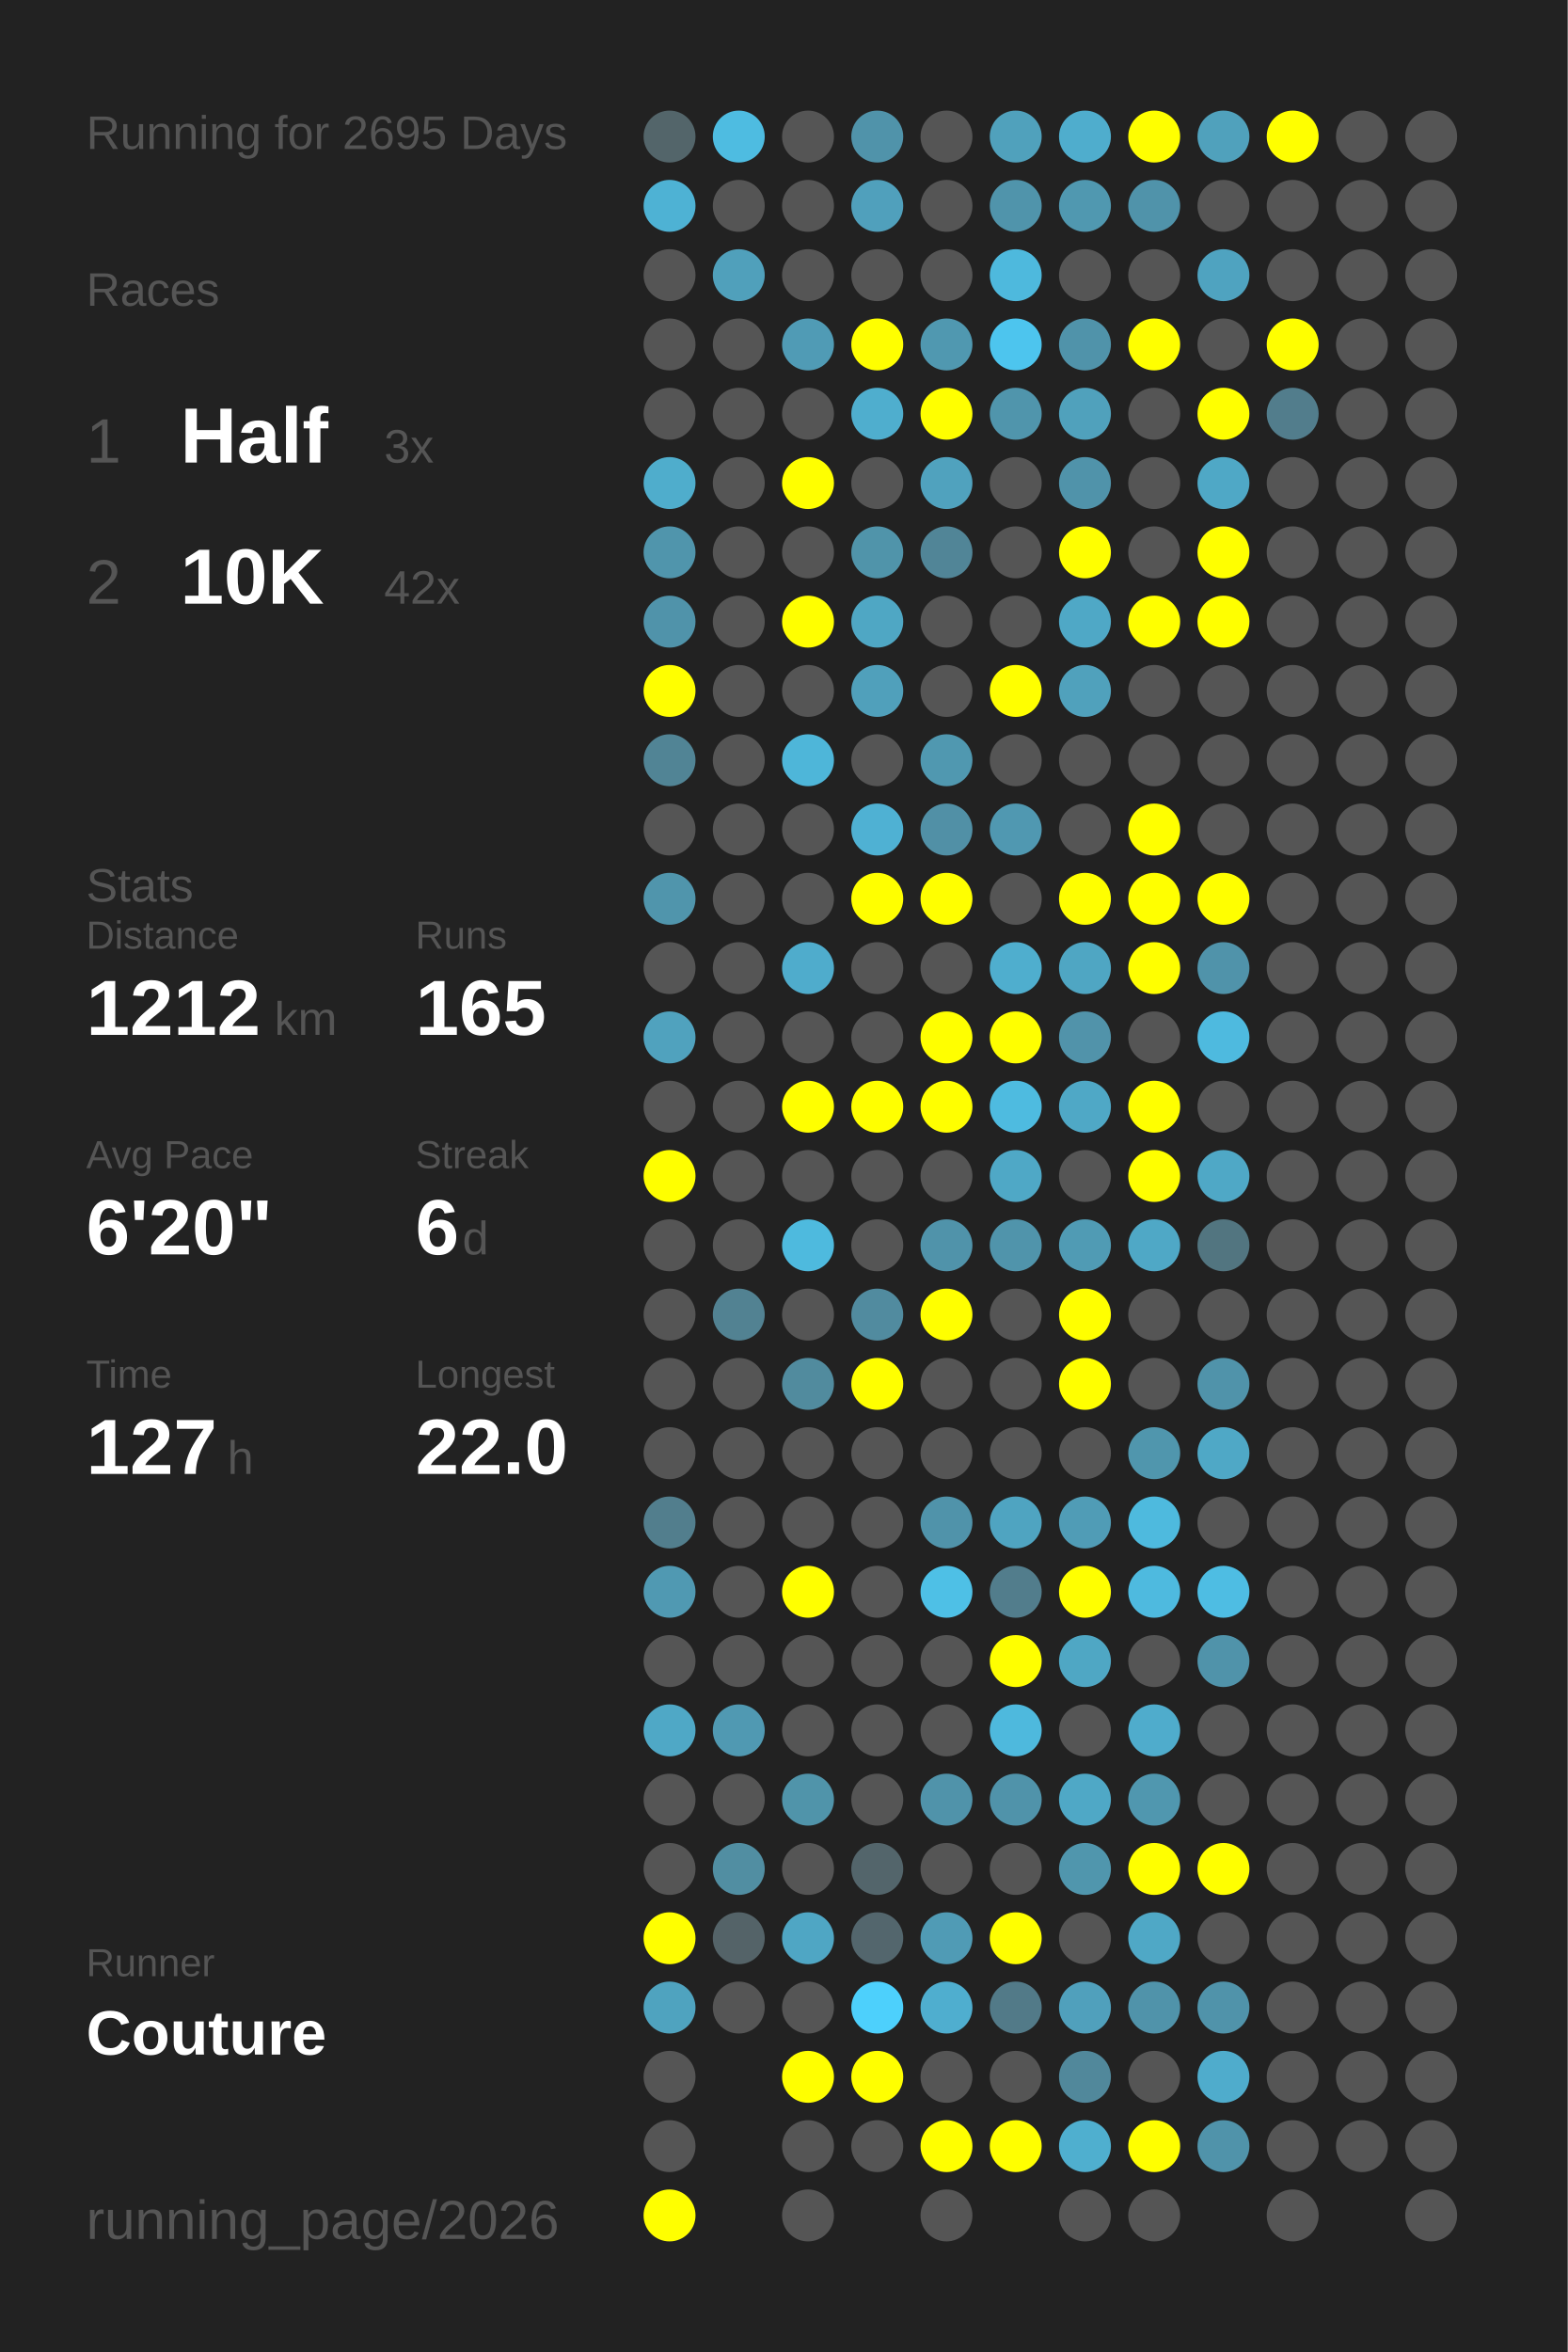
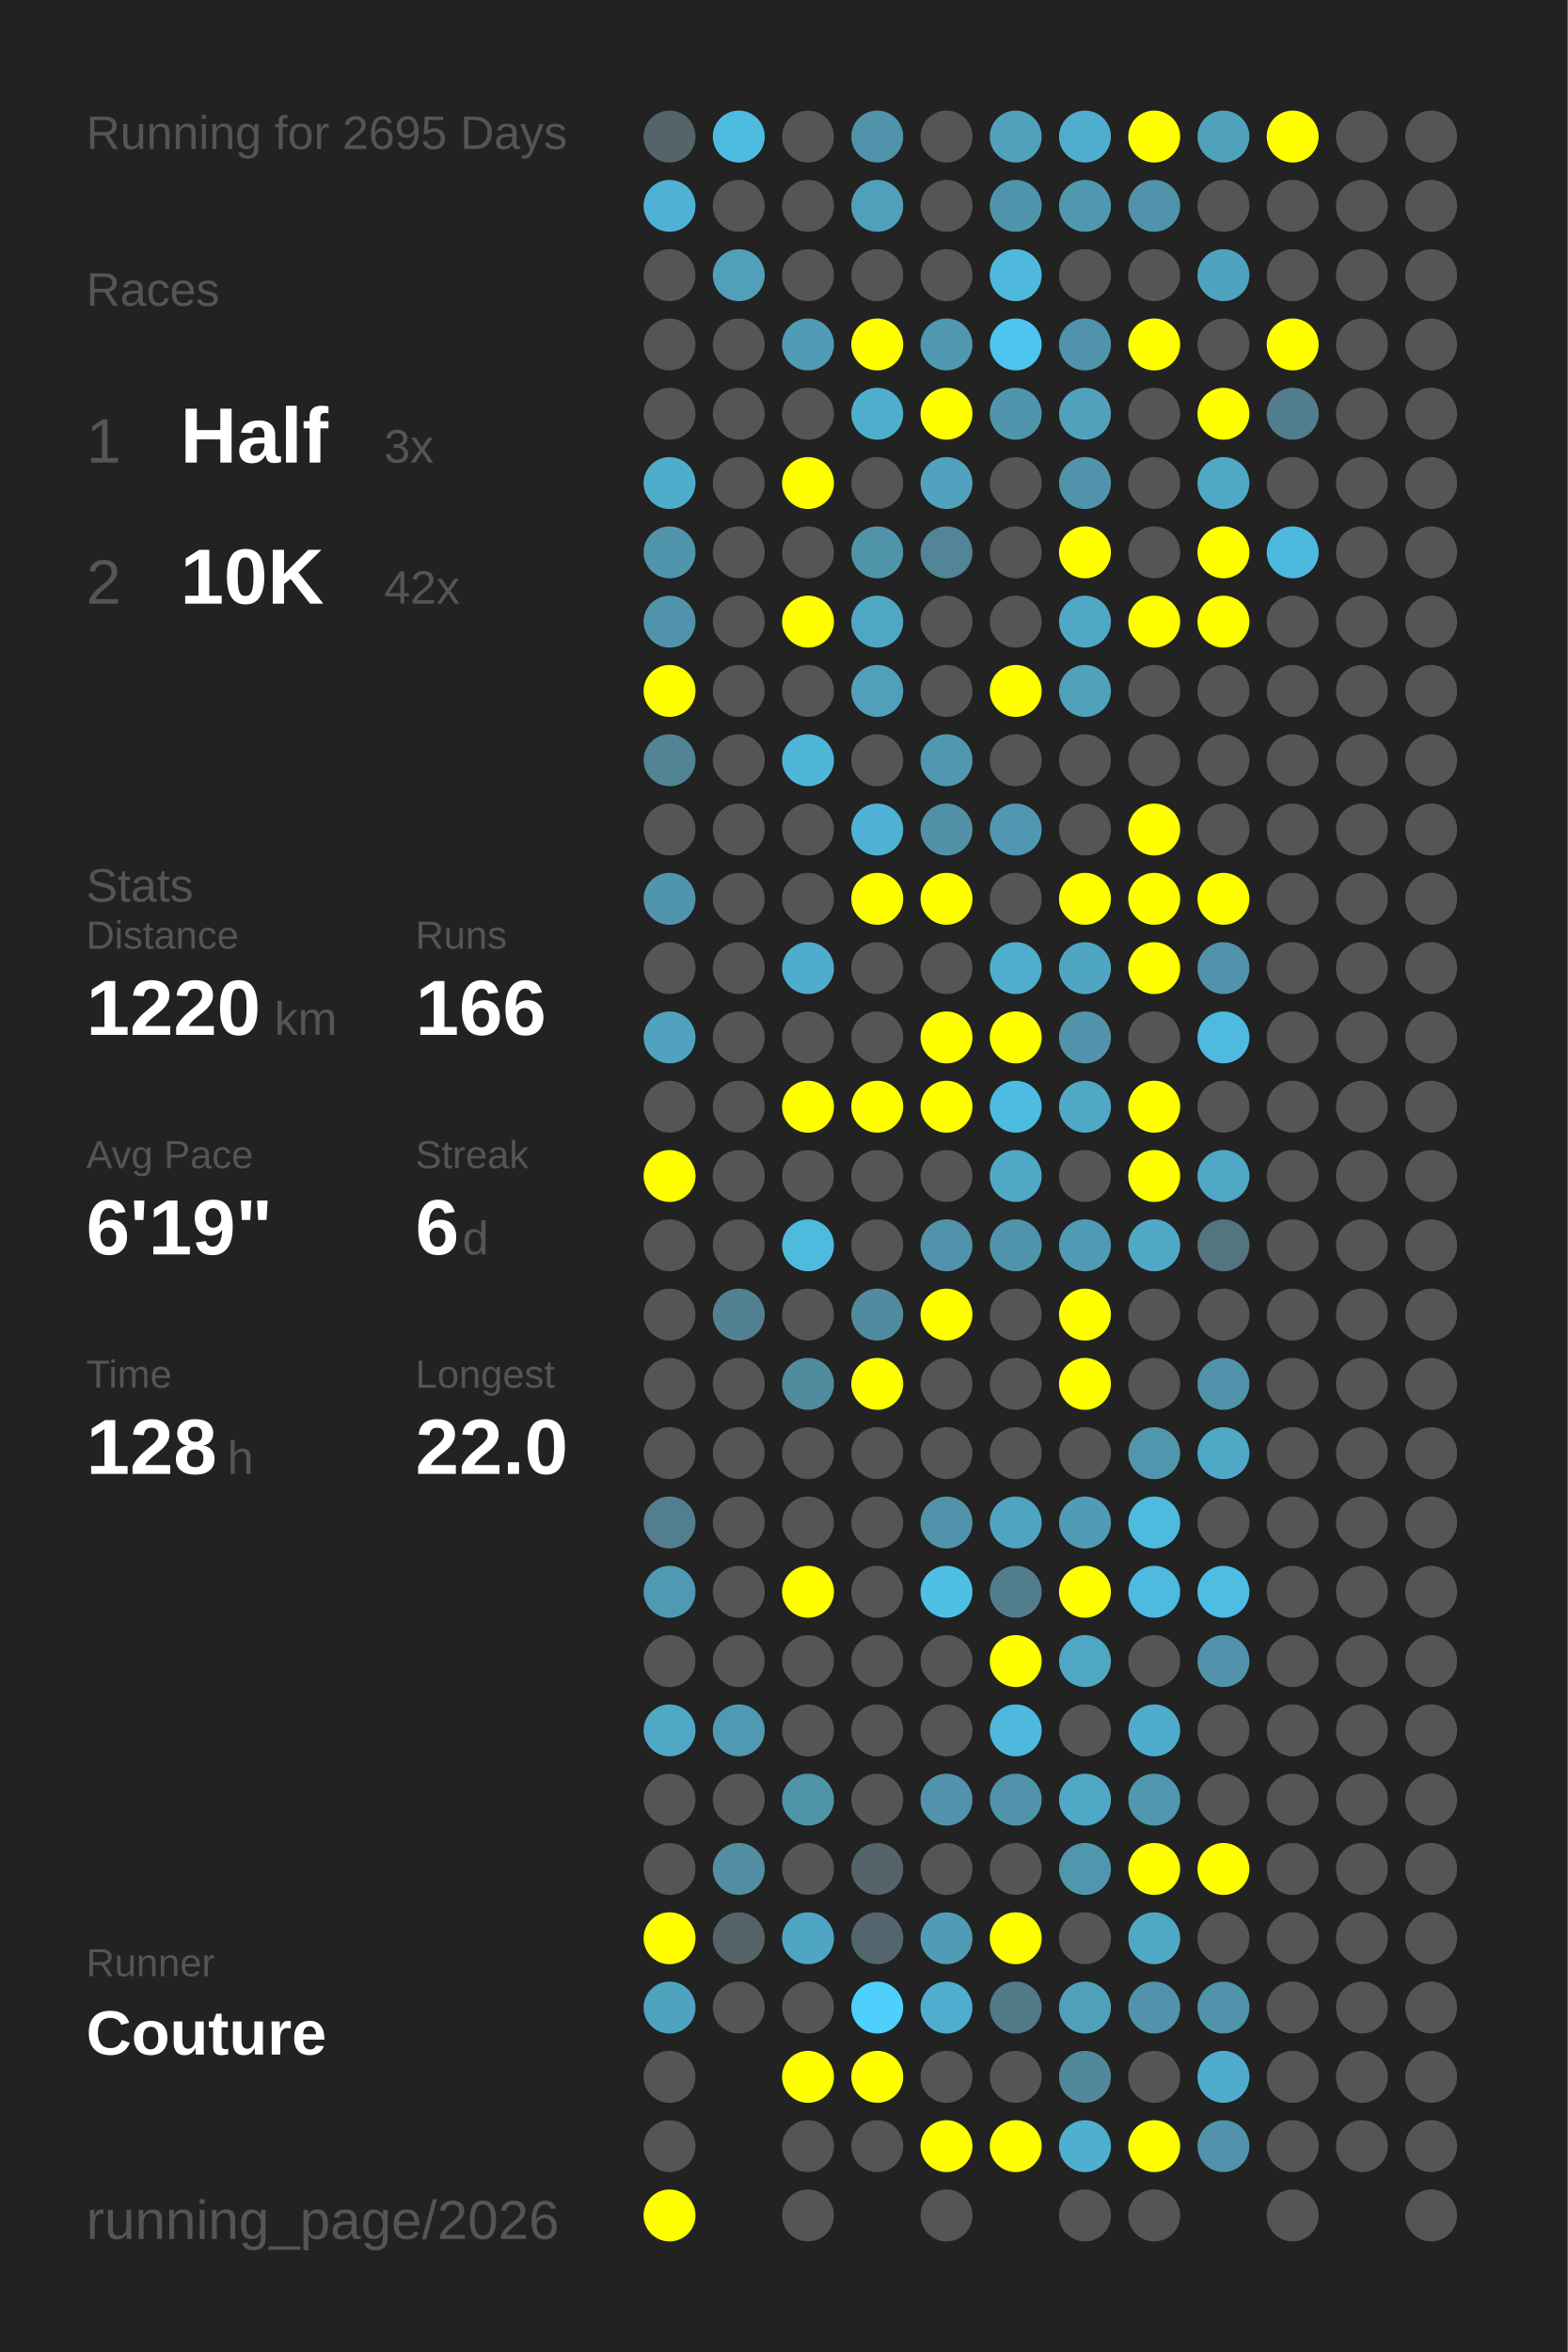
<svg xmlns="http://www.w3.org/2000/svg" baseProfile="full" height="300mm" version="1.1" viewBox="0,0,200,300" width="200mm">
  <defs />
  <rect fill="#222222" height="300" width="200" x="0" y="0" />
  <text fill="#555555" style="font-size:6px; font-family:Arial;" x="11" y="19">Running for 2695 Days</text>
  <text fill="#555555" style="font-size:6px; font-family:Arial;" x="11" y="39">Races</text>
  <text fill="#555555" style="font-size:8px; font-family:Arial;" x="11" y="59">1</text>
  <text fill="#FFFFFF" style="font-size:10px; font-family:Arial; font-weight:bold;" x="23" y="59">Half</text>
  <text fill="#555555" style="font-size:6px; font-family:Arial;" x="49" y="59">3x</text>
  <text fill="#555555" style="font-size:8px; font-family:Arial;" x="11" y="77">2</text>
  <text fill="#FFFFFF" style="font-size:10px; font-family:Arial; font-weight:bold;" x="23" y="77">10K</text>
  <text fill="#555555" style="font-size:6px; font-family:Arial;" x="49" y="77">42x</text>
  <text fill="#555555" style="font-size:6px; font-family:Arial;" x="11" y="115">Stats</text>
  <text fill="#555555" style="font-size:5px; font-family:Arial;" x="11" y="121">Distance</text>
-   <text fill="#FFFFFF" style="font-size:10px; font-family:Arial; font-weight:bold;" x="11" y="132">1212</text>
+   <text fill="#FFFFFF" style="font-size:10px; font-family:Arial; font-weight:bold;" x="11" y="132">1220</text>
  <text fill="#555555" style="font-size:6px; font-family:Arial;" x="35" y="132">km</text>
  <text fill="#555555" style="font-size:5px; font-family:Arial;" x="53" y="121">Runs</text>
-   <text fill="#FFFFFF" style="font-size:10px; font-family:Arial; font-weight:bold;" x="53" y="132">165</text>
+   <text fill="#FFFFFF" style="font-size:10px; font-family:Arial; font-weight:bold;" x="53" y="132">166</text>
  <text fill="#555555" style="font-size:5px; font-family:Arial;" x="11" y="149">Avg Pace</text>
-   <text fill="#FFFFFF" style="font-size:10px; font-family:Arial; font-weight:bold;" x="11" y="160">6'20"</text>
+   <text fill="#FFFFFF" style="font-size:10px; font-family:Arial; font-weight:bold;" x="11" y="160">6'19"</text>
  <text fill="#555555" style="font-size:5px; font-family:Arial;" x="53" y="149">Streak</text>
  <text fill="#FFFFFF" style="font-size:10px; font-family:Arial; font-weight:bold;" x="53" y="160">6</text>
  <text fill="#555555" style="font-size:6px; font-family:Arial;" x="59" y="160">d</text>
  <text fill="#555555" style="font-size:5px; font-family:Arial;" x="11" y="177">Time</text>
-   <text fill="#FFFFFF" style="font-size:10px; font-family:Arial; font-weight:bold;" x="11" y="188">127</text>
+   <text fill="#FFFFFF" style="font-size:10px; font-family:Arial; font-weight:bold;" x="11" y="188">128</text>
  <text fill="#555555" style="font-size:6px; font-family:Arial;" x="29" y="188">h</text>
  <text fill="#555555" style="font-size:5px; font-family:Arial;" x="53" y="177">Longest</text>
  <text fill="#FFFFFF" style="font-size:10px; font-family:Arial; font-weight:bold;" x="53" y="188">22.0</text>
  <text fill="#555555" style="font-size:5px; font-family:Arial;" x="11" y="252.065">Runner</text>
  <text fill="#FFFFFF" style="font-size:8px; font-family:Arial; font-weight:bold;" x="11" y="262.065">Couture</text>
  <text fill="#555555" style="font-size:7px; font-family:Arial;" x="11" y="285.581">running_page/2026</text>
  <circle cx="85.417" cy="17.419" fill="#53656a" r="3.312" />
  <circle cx="85.417" cy="26.258" fill="#4eb2d4" r="3.312" />
  <circle cx="85.417" cy="35.097" fill="#555555" r="3.312" />
  <circle cx="85.417" cy="43.935" fill="#555555" r="3.312" />
  <circle cx="85.417" cy="52.774" fill="#555555" r="3.312" />
  <circle cx="85.417" cy="61.613" fill="#4fadcc" r="3.312" />
  <circle cx="85.417" cy="70.452" fill="#5095ac" r="3.312" />
  <circle cx="85.417" cy="79.29" fill="#5093aa" r="3.312" />
  <circle cx="85.417" cy="88.129" fill="#FFFF00" r="3.312" />
  <circle cx="85.417" cy="96.968" fill="#518495" r="3.312" />
  <circle cx="85.417" cy="105.806" fill="#555555" r="3.312" />
  <circle cx="85.417" cy="114.645" fill="#5095ac" r="3.312" />
  <circle cx="85.417" cy="123.484" fill="#555555" r="3.312" />
  <circle cx="85.417" cy="132.323" fill="#50a2be" r="3.312" />
  <circle cx="85.417" cy="141.161" fill="#555555" r="3.312" />
  <circle cx="85.417" cy="150" fill="#FFFF00" r="3.312" />
  <circle cx="85.417" cy="158.839" fill="#555555" r="3.312" />
  <circle cx="85.417" cy="167.677" fill="#555555" r="3.312" />
  <circle cx="85.417" cy="176.516" fill="#555555" r="3.312" />
  <circle cx="85.417" cy="185.355" fill="#555555" r="3.312" />
  <circle cx="85.417" cy="194.194" fill="#527e8d" r="3.312" />
  <circle cx="85.417" cy="203.032" fill="#5099b2" r="3.312" />
  <circle cx="85.417" cy="211.871" fill="#555555" r="3.312" />
  <circle cx="85.417" cy="220.71" fill="#4fa8c6" r="3.312" />
  <circle cx="85.417" cy="229.548" fill="#555555" r="3.312" />
  <circle cx="85.417" cy="238.387" fill="#555555" r="3.312" />
  <circle cx="85.417" cy="247.226" fill="#FFFF00" r="3.312" />
  <circle cx="85.417" cy="256.065" fill="#4fa3bf" r="3.312" />
  <circle cx="85.417" cy="264.903" fill="#555555" r="3.312" />
  <circle cx="85.417" cy="273.742" fill="#555555" r="3.312" />
  <circle cx="85.417" cy="282.581" fill="#FFFF00" r="3.312" />
  <circle cx="94.25" cy="17.419" fill="#4ebce1" r="3.312" />
  <circle cx="94.25" cy="26.258" fill="#555555" r="3.312" />
  <circle cx="94.25" cy="35.097" fill="#50a0bb" r="3.312" />
  <circle cx="94.25" cy="43.935" fill="#555555" r="3.312" />
  <circle cx="94.25" cy="52.774" fill="#555555" r="3.312" />
  <circle cx="94.25" cy="61.613" fill="#555555" r="3.312" />
  <circle cx="94.25" cy="70.452" fill="#555555" r="3.312" />
  <circle cx="94.25" cy="79.29" fill="#555555" r="3.312" />
  <circle cx="94.25" cy="88.129" fill="#555555" r="3.312" />
  <circle cx="94.25" cy="96.968" fill="#555555" r="3.312" />
  <circle cx="94.25" cy="105.806" fill="#555555" r="3.312" />
  <circle cx="94.25" cy="114.645" fill="#555555" r="3.312" />
  <circle cx="94.25" cy="123.484" fill="#555555" r="3.312" />
  <circle cx="94.25" cy="132.323" fill="#555555" r="3.312" />
  <circle cx="94.25" cy="141.161" fill="#555555" r="3.312" />
  <circle cx="94.25" cy="150" fill="#555555" r="3.312" />
  <circle cx="94.25" cy="158.839" fill="#555555" r="3.312" />
  <circle cx="94.25" cy="167.677" fill="#528292" r="3.312" />
  <circle cx="94.25" cy="176.516" fill="#555555" r="3.312" />
  <circle cx="94.25" cy="185.355" fill="#555555" r="3.312" />
  <circle cx="94.25" cy="194.194" fill="#555555" r="3.312" />
  <circle cx="94.25" cy="203.032" fill="#555555" r="3.312" />
  <circle cx="94.25" cy="211.871" fill="#555555" r="3.312" />
  <circle cx="94.25" cy="220.71" fill="#5099b2" r="3.312" />
  <circle cx="94.25" cy="229.548" fill="#555555" r="3.312" />
  <circle cx="94.25" cy="238.387" fill="#518ea2" r="3.312" />
  <circle cx="94.25" cy="247.226" fill="#546368" r="3.312" />
  <circle cx="94.25" cy="256.065" fill="#555555" r="3.312" />
  <circle cx="103.083" cy="17.419" fill="#555555" r="3.312" />
  <circle cx="103.083" cy="26.258" fill="#555555" r="3.312" />
  <circle cx="103.083" cy="35.097" fill="#555555" r="3.312" />
  <circle cx="103.083" cy="43.935" fill="#509bb5" r="3.312" />
  <circle cx="103.083" cy="52.774" fill="#555555" r="3.312" />
  <circle cx="103.083" cy="61.613" fill="#FFFF00" r="3.312" />
  <circle cx="103.083" cy="70.452" fill="#555555" r="3.312" />
  <circle cx="103.083" cy="79.29" fill="#FFFF00" r="3.312" />
  <circle cx="103.083" cy="88.129" fill="#555555" r="3.312" />
  <circle cx="103.083" cy="96.968" fill="#4eb6d9" r="3.312" />
  <circle cx="103.083" cy="105.806" fill="#555555" r="3.312" />
  <circle cx="103.083" cy="114.645" fill="#555555" r="3.312" />
  <circle cx="103.083" cy="123.484" fill="#4faccc" r="3.312" />
  <circle cx="103.083" cy="132.323" fill="#555555" r="3.312" />
  <circle cx="103.083" cy="141.161" fill="#FFFF00" r="3.312" />
  <circle cx="103.083" cy="150" fill="#555555" r="3.312" />
  <circle cx="103.083" cy="158.839" fill="#4ebade" r="3.312" />
  <circle cx="103.083" cy="167.677" fill="#555555" r="3.312" />
  <circle cx="103.083" cy="176.516" fill="#518b9e" r="3.312" />
  <circle cx="103.083" cy="185.355" fill="#555555" r="3.312" />
  <circle cx="103.083" cy="194.194" fill="#555555" r="3.312" />
  <circle cx="103.083" cy="203.032" fill="#FFFF00" r="3.312" />
  <circle cx="103.083" cy="211.871" fill="#555555" r="3.312" />
  <circle cx="103.083" cy="220.71" fill="#555555" r="3.312" />
  <circle cx="103.083" cy="229.548" fill="#5094aa" r="3.312" />
  <circle cx="103.083" cy="238.387" fill="#555555" r="3.312" />
  <circle cx="103.083" cy="247.226" fill="#4fa6c4" r="3.312" />
  <circle cx="103.083" cy="256.065" fill="#555555" r="3.312" />
  <circle cx="103.083" cy="264.903" fill="#FFFF00" r="3.312" />
  <circle cx="103.083" cy="273.742" fill="#555555" r="3.312" />
  <circle cx="103.083" cy="282.581" fill="#555555" r="3.312" />
  <circle cx="111.917" cy="17.419" fill="#5093aa" r="3.312" />
  <circle cx="111.917" cy="26.258" fill="#50a0bc" r="3.312" />
  <circle cx="111.917" cy="35.097" fill="#555555" r="3.312" />
  <circle cx="111.917" cy="43.935" fill="#FFFF00" r="3.312" />
  <circle cx="111.917" cy="52.774" fill="#4faece" r="3.312" />
  <circle cx="111.917" cy="61.613" fill="#555555" r="3.312" />
  <circle cx="111.917" cy="70.452" fill="#5094aa" r="3.312" />
  <circle cx="111.917" cy="79.29" fill="#4fa7c4" r="3.312" />
  <circle cx="111.917" cy="88.129" fill="#50a0bb" r="3.312" />
  <circle cx="111.917" cy="96.968" fill="#555555" r="3.312" />
  <circle cx="111.917" cy="105.806" fill="#4fb1d3" r="3.312" />
  <circle cx="111.917" cy="114.645" fill="#FFFF00" r="3.312" />
  <circle cx="111.917" cy="123.484" fill="#555555" r="3.312" />
  <circle cx="111.917" cy="132.323" fill="#555555" r="3.312" />
  <circle cx="111.917" cy="141.161" fill="#FFFF00" r="3.312" />
  <circle cx="111.917" cy="150" fill="#555555" r="3.312" />
  <circle cx="111.917" cy="158.839" fill="#555555" r="3.312" />
  <circle cx="111.917" cy="167.677" fill="#518b9f" r="3.312" />
  <circle cx="111.917" cy="176.516" fill="#FFFF00" r="3.312" />
  <circle cx="111.917" cy="185.355" fill="#555555" r="3.312" />
  <circle cx="111.917" cy="194.194" fill="#555555" r="3.312" />
  <circle cx="111.917" cy="203.032" fill="#555555" r="3.312" />
  <circle cx="111.917" cy="211.871" fill="#555555" r="3.312" />
  <circle cx="111.917" cy="220.71" fill="#555555" r="3.312" />
  <circle cx="111.917" cy="229.548" fill="#555555" r="3.312" />
  <circle cx="111.917" cy="238.387" fill="#53656b" r="3.312" />
  <circle cx="111.917" cy="247.226" fill="#53666d" r="3.312" />
  <circle cx="111.917" cy="256.065" fill="#4dd0fc" r="3.312" />
  <circle cx="111.917" cy="264.903" fill="#FFFF00" r="3.312" />
  <circle cx="111.917" cy="273.742" fill="#555555" r="3.312" />
  <circle cx="120.75" cy="17.419" fill="#555555" r="3.312" />
  <circle cx="120.75" cy="26.258" fill="#555555" r="3.312" />
  <circle cx="120.75" cy="35.097" fill="#555555" r="3.312" />
  <circle cx="120.75" cy="43.935" fill="#5098b0" r="3.312" />
  <circle cx="120.75" cy="52.774" fill="#FFFF00" r="3.312" />
  <circle cx="120.75" cy="61.613" fill="#50a2be" r="3.312" />
  <circle cx="120.75" cy="70.452" fill="#518597" r="3.312" />
  <circle cx="120.75" cy="79.29" fill="#555555" r="3.312" />
  <circle cx="120.75" cy="88.129" fill="#555555" r="3.312" />
  <circle cx="120.75" cy="96.968" fill="#5098b0" r="3.312" />
  <circle cx="120.75" cy="105.806" fill="#5190a6" r="3.312" />
  <circle cx="120.75" cy="114.645" fill="#FFFF00" r="3.312" />
  <circle cx="120.75" cy="123.484" fill="#555555" r="3.312" />
  <circle cx="120.75" cy="132.323" fill="#FFFF00" r="3.312" />
  <circle cx="120.75" cy="141.161" fill="#FFFF00" r="3.312" />
  <circle cx="120.75" cy="150" fill="#555555" r="3.312" />
  <circle cx="120.75" cy="158.839" fill="#5093aa" r="3.312" />
  <circle cx="120.75" cy="167.677" fill="#FFFF00" r="3.312" />
  <circle cx="120.75" cy="176.516" fill="#555555" r="3.312" />
  <circle cx="120.75" cy="185.355" fill="#555555" r="3.312" />
  <circle cx="120.75" cy="194.194" fill="#5093aa" r="3.312" />
  <circle cx="120.75" cy="203.032" fill="#4ec0e6" r="3.312" />
  <circle cx="120.75" cy="211.871" fill="#555555" r="3.312" />
  <circle cx="120.75" cy="220.71" fill="#555555" r="3.312" />
  <circle cx="120.75" cy="229.548" fill="#5093aa" r="3.312" />
  <circle cx="120.75" cy="238.387" fill="#555555" r="3.312" />
  <circle cx="120.75" cy="247.226" fill="#509bb5" r="3.312" />
  <circle cx="120.75" cy="256.065" fill="#4faecf" r="3.312" />
  <circle cx="120.75" cy="264.903" fill="#555555" r="3.312" />
  <circle cx="120.75" cy="273.742" fill="#FFFF00" r="3.312" />
  <circle cx="120.75" cy="282.581" fill="#555555" r="3.312" />
  <circle cx="129.583" cy="17.419" fill="#50a1bc" r="3.312" />
  <circle cx="129.583" cy="26.258" fill="#5094ab" r="3.312" />
  <circle cx="129.583" cy="35.097" fill="#4eb9dd" r="3.312" />
  <circle cx="129.583" cy="43.935" fill="#4dc5ee" r="3.312" />
  <circle cx="129.583" cy="52.774" fill="#5095ac" r="3.312" />
  <circle cx="129.583" cy="61.613" fill="#555555" r="3.312" />
  <circle cx="129.583" cy="70.452" fill="#555555" r="3.312" />
  <circle cx="129.583" cy="79.29" fill="#555555" r="3.312" />
  <circle cx="129.583" cy="88.129" fill="#FFFF00" r="3.312" />
  <circle cx="129.583" cy="96.968" fill="#555555" r="3.312" />
  <circle cx="129.583" cy="105.806" fill="#5098b1" r="3.312" />
  <circle cx="129.583" cy="114.645" fill="#555555" r="3.312" />
  <circle cx="129.583" cy="123.484" fill="#4faece" r="3.312" />
  <circle cx="129.583" cy="132.323" fill="#FFFF00" r="3.312" />
  <circle cx="129.583" cy="141.161" fill="#4ebbe0" r="3.312" />
  <circle cx="129.583" cy="150" fill="#4fa8c6" r="3.312" />
  <circle cx="129.583" cy="158.839" fill="#5094ab" r="3.312" />
  <circle cx="129.583" cy="167.677" fill="#555555" r="3.312" />
  <circle cx="129.583" cy="176.516" fill="#555555" r="3.312" />
  <circle cx="129.583" cy="185.355" fill="#555555" r="3.312" />
  <circle cx="129.583" cy="194.194" fill="#4fa4c1" r="3.312" />
  <circle cx="129.583" cy="203.032" fill="#527d8c" r="3.312" />
  <circle cx="129.583" cy="211.871" fill="#FFFF00" r="3.312" />
  <circle cx="129.583" cy="220.71" fill="#4eb9dd" r="3.312" />
  <circle cx="129.583" cy="229.548" fill="#5093aa" r="3.312" />
  <circle cx="129.583" cy="238.387" fill="#555555" r="3.312" />
  <circle cx="129.583" cy="247.226" fill="#FFFF00" r="3.312" />
  <circle cx="129.583" cy="256.065" fill="#527a88" r="3.312" />
  <circle cx="129.583" cy="264.903" fill="#555555" r="3.312" />
  <circle cx="129.583" cy="273.742" fill="#FFFF00" r="3.312" />
  <circle cx="138.417" cy="17.419" fill="#4fadcd" r="3.312" />
  <circle cx="138.417" cy="26.258" fill="#5098b0" r="3.312" />
  <circle cx="138.417" cy="35.097" fill="#555555" r="3.312" />
  <circle cx="138.417" cy="43.935" fill="#5093aa" r="3.312" />
  <circle cx="138.417" cy="52.774" fill="#50a1bc" r="3.312" />
  <circle cx="138.417" cy="61.613" fill="#5093aa" r="3.312" />
  <circle cx="138.417" cy="70.452" fill="#FFFF00" r="3.312" />
  <circle cx="138.417" cy="79.29" fill="#4fa8c6" r="3.312" />
  <circle cx="138.417" cy="88.129" fill="#50a1bc" r="3.312" />
  <circle cx="138.417" cy="96.968" fill="#555555" r="3.312" />
  <circle cx="138.417" cy="105.806" fill="#555555" r="3.312" />
  <circle cx="138.417" cy="114.645" fill="#FFFF00" r="3.312" />
  <circle cx="138.417" cy="123.484" fill="#4fa6c3" r="3.312" />
  <circle cx="138.417" cy="132.323" fill="#5193aa" r="3.312" />
  <circle cx="138.417" cy="141.161" fill="#4fa8c6" r="3.312" />
  <circle cx="138.417" cy="150" fill="#555555" r="3.312" />
  <circle cx="138.417" cy="158.839" fill="#509bb4" r="3.312" />
  <circle cx="138.417" cy="167.677" fill="#FFFF00" r="3.312" />
  <circle cx="138.417" cy="176.516" fill="#FFFF00" r="3.312" />
  <circle cx="138.417" cy="185.355" fill="#555555" r="3.312" />
  <circle cx="138.417" cy="194.194" fill="#509cb6" r="3.312" />
  <circle cx="138.417" cy="203.032" fill="#FFFF00" r="3.312" />
  <circle cx="138.417" cy="211.871" fill="#4fa7c4" r="3.312" />
  <circle cx="138.417" cy="220.71" fill="#555555" r="3.312" />
  <circle cx="138.417" cy="229.548" fill="#4fa8c6" r="3.312" />
  <circle cx="138.417" cy="238.387" fill="#5096ad" r="3.312" />
  <circle cx="138.417" cy="247.226" fill="#555555" r="3.312" />
  <circle cx="138.417" cy="256.065" fill="#50a0bc" r="3.312" />
  <circle cx="138.417" cy="264.903" fill="#51889b" r="3.312" />
  <circle cx="138.417" cy="273.742" fill="#4fafcf" r="3.312" />
  <circle cx="138.417" cy="282.581" fill="#555555" r="3.312" />
  <circle cx="147.25" cy="17.419" fill="#FFFF00" r="3.312" />
  <circle cx="147.25" cy="26.258" fill="#5093aa" r="3.312" />
  <circle cx="147.25" cy="35.097" fill="#555555" r="3.312" />
  <circle cx="147.25" cy="43.935" fill="#FFFF00" r="3.312" />
  <circle cx="147.25" cy="52.774" fill="#555555" r="3.312" />
  <circle cx="147.25" cy="61.613" fill="#555555" r="3.312" />
  <circle cx="147.25" cy="70.452" fill="#555555" r="3.312" />
  <circle cx="147.25" cy="79.29" fill="#FFFF00" r="3.312" />
  <circle cx="147.25" cy="88.129" fill="#555555" r="3.312" />
  <circle cx="147.25" cy="96.968" fill="#555555" r="3.312" />
  <circle cx="147.25" cy="105.806" fill="#FFFF00" r="3.312" />
  <circle cx="147.25" cy="114.645" fill="#FFFF00" r="3.312" />
  <circle cx="147.25" cy="123.484" fill="#FFFF00" r="3.312" />
  <circle cx="147.25" cy="132.323" fill="#555555" r="3.312" />
  <circle cx="147.25" cy="141.161" fill="#FFFF00" r="3.312" />
  <circle cx="147.25" cy="150" fill="#FFFF00" r="3.312" />
  <circle cx="147.25" cy="158.839" fill="#4fa8c6" r="3.312" />
  <circle cx="147.25" cy="167.677" fill="#555555" r="3.312" />
  <circle cx="147.25" cy="176.516" fill="#555555" r="3.312" />
  <circle cx="147.25" cy="185.355" fill="#5096ad" r="3.312" />
  <circle cx="147.25" cy="194.194" fill="#4ebade" r="3.312" />
  <circle cx="147.25" cy="203.032" fill="#4ebadf" r="3.312" />
  <circle cx="147.25" cy="211.871" fill="#555555" r="3.312" />
  <circle cx="147.25" cy="220.71" fill="#4faccc" r="3.312" />
  <circle cx="147.25" cy="229.548" fill="#5097af" r="3.312" />
  <circle cx="147.25" cy="238.387" fill="#FFFF00" r="3.312" />
  <circle cx="147.25" cy="247.226" fill="#4fa8c6" r="3.312" />
  <circle cx="147.25" cy="256.065" fill="#5093aa" r="3.312" />
  <circle cx="147.25" cy="264.903" fill="#555555" r="3.312" />
  <circle cx="147.25" cy="273.742" fill="#FFFF00" r="3.312" />
  <circle cx="147.25" cy="282.581" fill="#555555" r="3.312" />
  <circle cx="156.083" cy="17.419" fill="#50a1bc" r="3.312" />
  <circle cx="156.083" cy="26.258" fill="#555555" r="3.312" />
  <circle cx="156.083" cy="35.097" fill="#4fa3c0" r="3.312" />
  <circle cx="156.083" cy="43.935" fill="#555555" r="3.312" />
  <circle cx="156.083" cy="52.774" fill="#FFFF00" r="3.312" />
  <circle cx="156.083" cy="61.613" fill="#4fa8c6" r="3.312" />
  <circle cx="156.083" cy="70.452" fill="#FFFF00" r="3.312" />
  <circle cx="156.083" cy="79.29" fill="#FFFF00" r="3.312" />
  <circle cx="156.083" cy="88.129" fill="#555555" r="3.312" />
  <circle cx="156.083" cy="96.968" fill="#555555" r="3.312" />
  <circle cx="156.083" cy="105.806" fill="#555555" r="3.312" />
  <circle cx="156.083" cy="114.645" fill="#FFFF00" r="3.312" />
  <circle cx="156.083" cy="123.484" fill="#5093aa" r="3.312" />
  <circle cx="156.083" cy="132.323" fill="#4ebadf" r="3.312" />
  <circle cx="156.083" cy="141.161" fill="#555555" r="3.312" />
  <circle cx="156.083" cy="150" fill="#4fa8c6" r="3.312" />
  <circle cx="156.083" cy="158.839" fill="#527580" r="3.312" />
  <circle cx="156.083" cy="167.677" fill="#555555" r="3.312" />
  <circle cx="156.083" cy="176.516" fill="#5093aa" r="3.312" />
  <circle cx="156.083" cy="185.355" fill="#4fa8c6" r="3.312" />
  <circle cx="156.083" cy="194.194" fill="#555555" r="3.312" />
  <circle cx="156.083" cy="203.032" fill="#4ebde3" r="3.312" />
  <circle cx="156.083" cy="211.871" fill="#5093aa" r="3.312" />
  <circle cx="156.083" cy="220.71" fill="#555555" r="3.312" />
  <circle cx="156.083" cy="229.548" fill="#555555" r="3.312" />
  <circle cx="156.083" cy="238.387" fill="#FFFF00" r="3.312" />
  <circle cx="156.083" cy="247.226" fill="#555555" r="3.312" />
  <circle cx="156.083" cy="256.065" fill="#5093aa" r="3.312" />
  <circle cx="156.083" cy="264.903" fill="#4faccc" r="3.312" />
  <circle cx="156.083" cy="273.742" fill="#5093aa" r="3.312" />
  <circle cx="164.917" cy="17.419" fill="#FFFF00" r="3.312" />
  <circle cx="164.917" cy="26.258" fill="#555555" r="3.312" />
  <circle cx="164.917" cy="35.097" fill="#555555" r="3.312" />
  <circle cx="164.917" cy="43.935" fill="#FFFF00" r="3.312" />
  <circle cx="164.917" cy="52.774" fill="#527d8c" r="3.312" />
  <circle cx="164.917" cy="61.613" fill="#555555" r="3.312" />
-   <circle cx="164.917" cy="70.452" fill="#555555" r="3.312" />
+   <circle cx="164.917" cy="70.452" fill="#4eb9de" r="3.312" />
  <circle cx="164.917" cy="79.29" fill="#555555" r="3.312" />
  <circle cx="164.917" cy="88.129" fill="#555555" r="3.312" />
  <circle cx="164.917" cy="96.968" fill="#555555" r="3.312" />
  <circle cx="164.917" cy="105.806" fill="#555555" r="3.312" />
  <circle cx="164.917" cy="114.645" fill="#555555" r="3.312" />
  <circle cx="164.917" cy="123.484" fill="#555555" r="3.312" />
  <circle cx="164.917" cy="132.323" fill="#555555" r="3.312" />
  <circle cx="164.917" cy="141.161" fill="#555555" r="3.312" />
  <circle cx="164.917" cy="150" fill="#555555" r="3.312" />
  <circle cx="164.917" cy="158.839" fill="#555555" r="3.312" />
  <circle cx="164.917" cy="167.677" fill="#555555" r="3.312" />
  <circle cx="164.917" cy="176.516" fill="#555555" r="3.312" />
  <circle cx="164.917" cy="185.355" fill="#555555" r="3.312" />
  <circle cx="164.917" cy="194.194" fill="#555555" r="3.312" />
  <circle cx="164.917" cy="203.032" fill="#555555" r="3.312" />
  <circle cx="164.917" cy="211.871" fill="#555555" r="3.312" />
  <circle cx="164.917" cy="220.71" fill="#555555" r="3.312" />
  <circle cx="164.917" cy="229.548" fill="#555555" r="3.312" />
  <circle cx="164.917" cy="238.387" fill="#555555" r="3.312" />
  <circle cx="164.917" cy="247.226" fill="#555555" r="3.312" />
  <circle cx="164.917" cy="256.065" fill="#555555" r="3.312" />
  <circle cx="164.917" cy="264.903" fill="#555555" r="3.312" />
  <circle cx="164.917" cy="273.742" fill="#555555" r="3.312" />
  <circle cx="164.917" cy="282.581" fill="#555555" r="3.312" />
  <circle cx="173.75" cy="17.419" fill="#555555" r="3.312" />
  <circle cx="173.75" cy="26.258" fill="#555555" r="3.312" />
  <circle cx="173.75" cy="35.097" fill="#555555" r="3.312" />
  <circle cx="173.75" cy="43.935" fill="#555555" r="3.312" />
  <circle cx="173.75" cy="52.774" fill="#555555" r="3.312" />
  <circle cx="173.75" cy="61.613" fill="#555555" r="3.312" />
  <circle cx="173.75" cy="70.452" fill="#555555" r="3.312" />
  <circle cx="173.75" cy="79.29" fill="#555555" r="3.312" />
  <circle cx="173.75" cy="88.129" fill="#555555" r="3.312" />
  <circle cx="173.75" cy="96.968" fill="#555555" r="3.312" />
  <circle cx="173.75" cy="105.806" fill="#555555" r="3.312" />
  <circle cx="173.75" cy="114.645" fill="#555555" r="3.312" />
  <circle cx="173.75" cy="123.484" fill="#555555" r="3.312" />
  <circle cx="173.75" cy="132.323" fill="#555555" r="3.312" />
  <circle cx="173.75" cy="141.161" fill="#555555" r="3.312" />
  <circle cx="173.75" cy="150" fill="#555555" r="3.312" />
  <circle cx="173.75" cy="158.839" fill="#555555" r="3.312" />
  <circle cx="173.75" cy="167.677" fill="#555555" r="3.312" />
  <circle cx="173.75" cy="176.516" fill="#555555" r="3.312" />
  <circle cx="173.75" cy="185.355" fill="#555555" r="3.312" />
  <circle cx="173.75" cy="194.194" fill="#555555" r="3.312" />
  <circle cx="173.75" cy="203.032" fill="#555555" r="3.312" />
  <circle cx="173.75" cy="211.871" fill="#555555" r="3.312" />
  <circle cx="173.75" cy="220.71" fill="#555555" r="3.312" />
  <circle cx="173.75" cy="229.548" fill="#555555" r="3.312" />
  <circle cx="173.75" cy="238.387" fill="#555555" r="3.312" />
  <circle cx="173.75" cy="247.226" fill="#555555" r="3.312" />
  <circle cx="173.75" cy="256.065" fill="#555555" r="3.312" />
  <circle cx="173.75" cy="264.903" fill="#555555" r="3.312" />
  <circle cx="173.75" cy="273.742" fill="#555555" r="3.312" />
  <circle cx="182.583" cy="17.419" fill="#555555" r="3.312" />
  <circle cx="182.583" cy="26.258" fill="#555555" r="3.312" />
  <circle cx="182.583" cy="35.097" fill="#555555" r="3.312" />
  <circle cx="182.583" cy="43.935" fill="#555555" r="3.312" />
  <circle cx="182.583" cy="52.774" fill="#555555" r="3.312" />
  <circle cx="182.583" cy="61.613" fill="#555555" r="3.312" />
  <circle cx="182.583" cy="70.452" fill="#555555" r="3.312" />
  <circle cx="182.583" cy="79.29" fill="#555555" r="3.312" />
  <circle cx="182.583" cy="88.129" fill="#555555" r="3.312" />
  <circle cx="182.583" cy="96.968" fill="#555555" r="3.312" />
  <circle cx="182.583" cy="105.806" fill="#555555" r="3.312" />
  <circle cx="182.583" cy="114.645" fill="#555555" r="3.312" />
  <circle cx="182.583" cy="123.484" fill="#555555" r="3.312" />
  <circle cx="182.583" cy="132.323" fill="#555555" r="3.312" />
  <circle cx="182.583" cy="141.161" fill="#555555" r="3.312" />
  <circle cx="182.583" cy="150" fill="#555555" r="3.312" />
  <circle cx="182.583" cy="158.839" fill="#555555" r="3.312" />
  <circle cx="182.583" cy="167.677" fill="#555555" r="3.312" />
  <circle cx="182.583" cy="176.516" fill="#555555" r="3.312" />
  <circle cx="182.583" cy="185.355" fill="#555555" r="3.312" />
  <circle cx="182.583" cy="194.194" fill="#555555" r="3.312" />
  <circle cx="182.583" cy="203.032" fill="#555555" r="3.312" />
  <circle cx="182.583" cy="211.871" fill="#555555" r="3.312" />
  <circle cx="182.583" cy="220.71" fill="#555555" r="3.312" />
  <circle cx="182.583" cy="229.548" fill="#555555" r="3.312" />
  <circle cx="182.583" cy="238.387" fill="#555555" r="3.312" />
  <circle cx="182.583" cy="247.226" fill="#555555" r="3.312" />
  <circle cx="182.583" cy="256.065" fill="#555555" r="3.312" />
  <circle cx="182.583" cy="264.903" fill="#555555" r="3.312" />
  <circle cx="182.583" cy="273.742" fill="#555555" r="3.312" />
  <circle cx="182.583" cy="282.581" fill="#555555" r="3.312" />
</svg>
